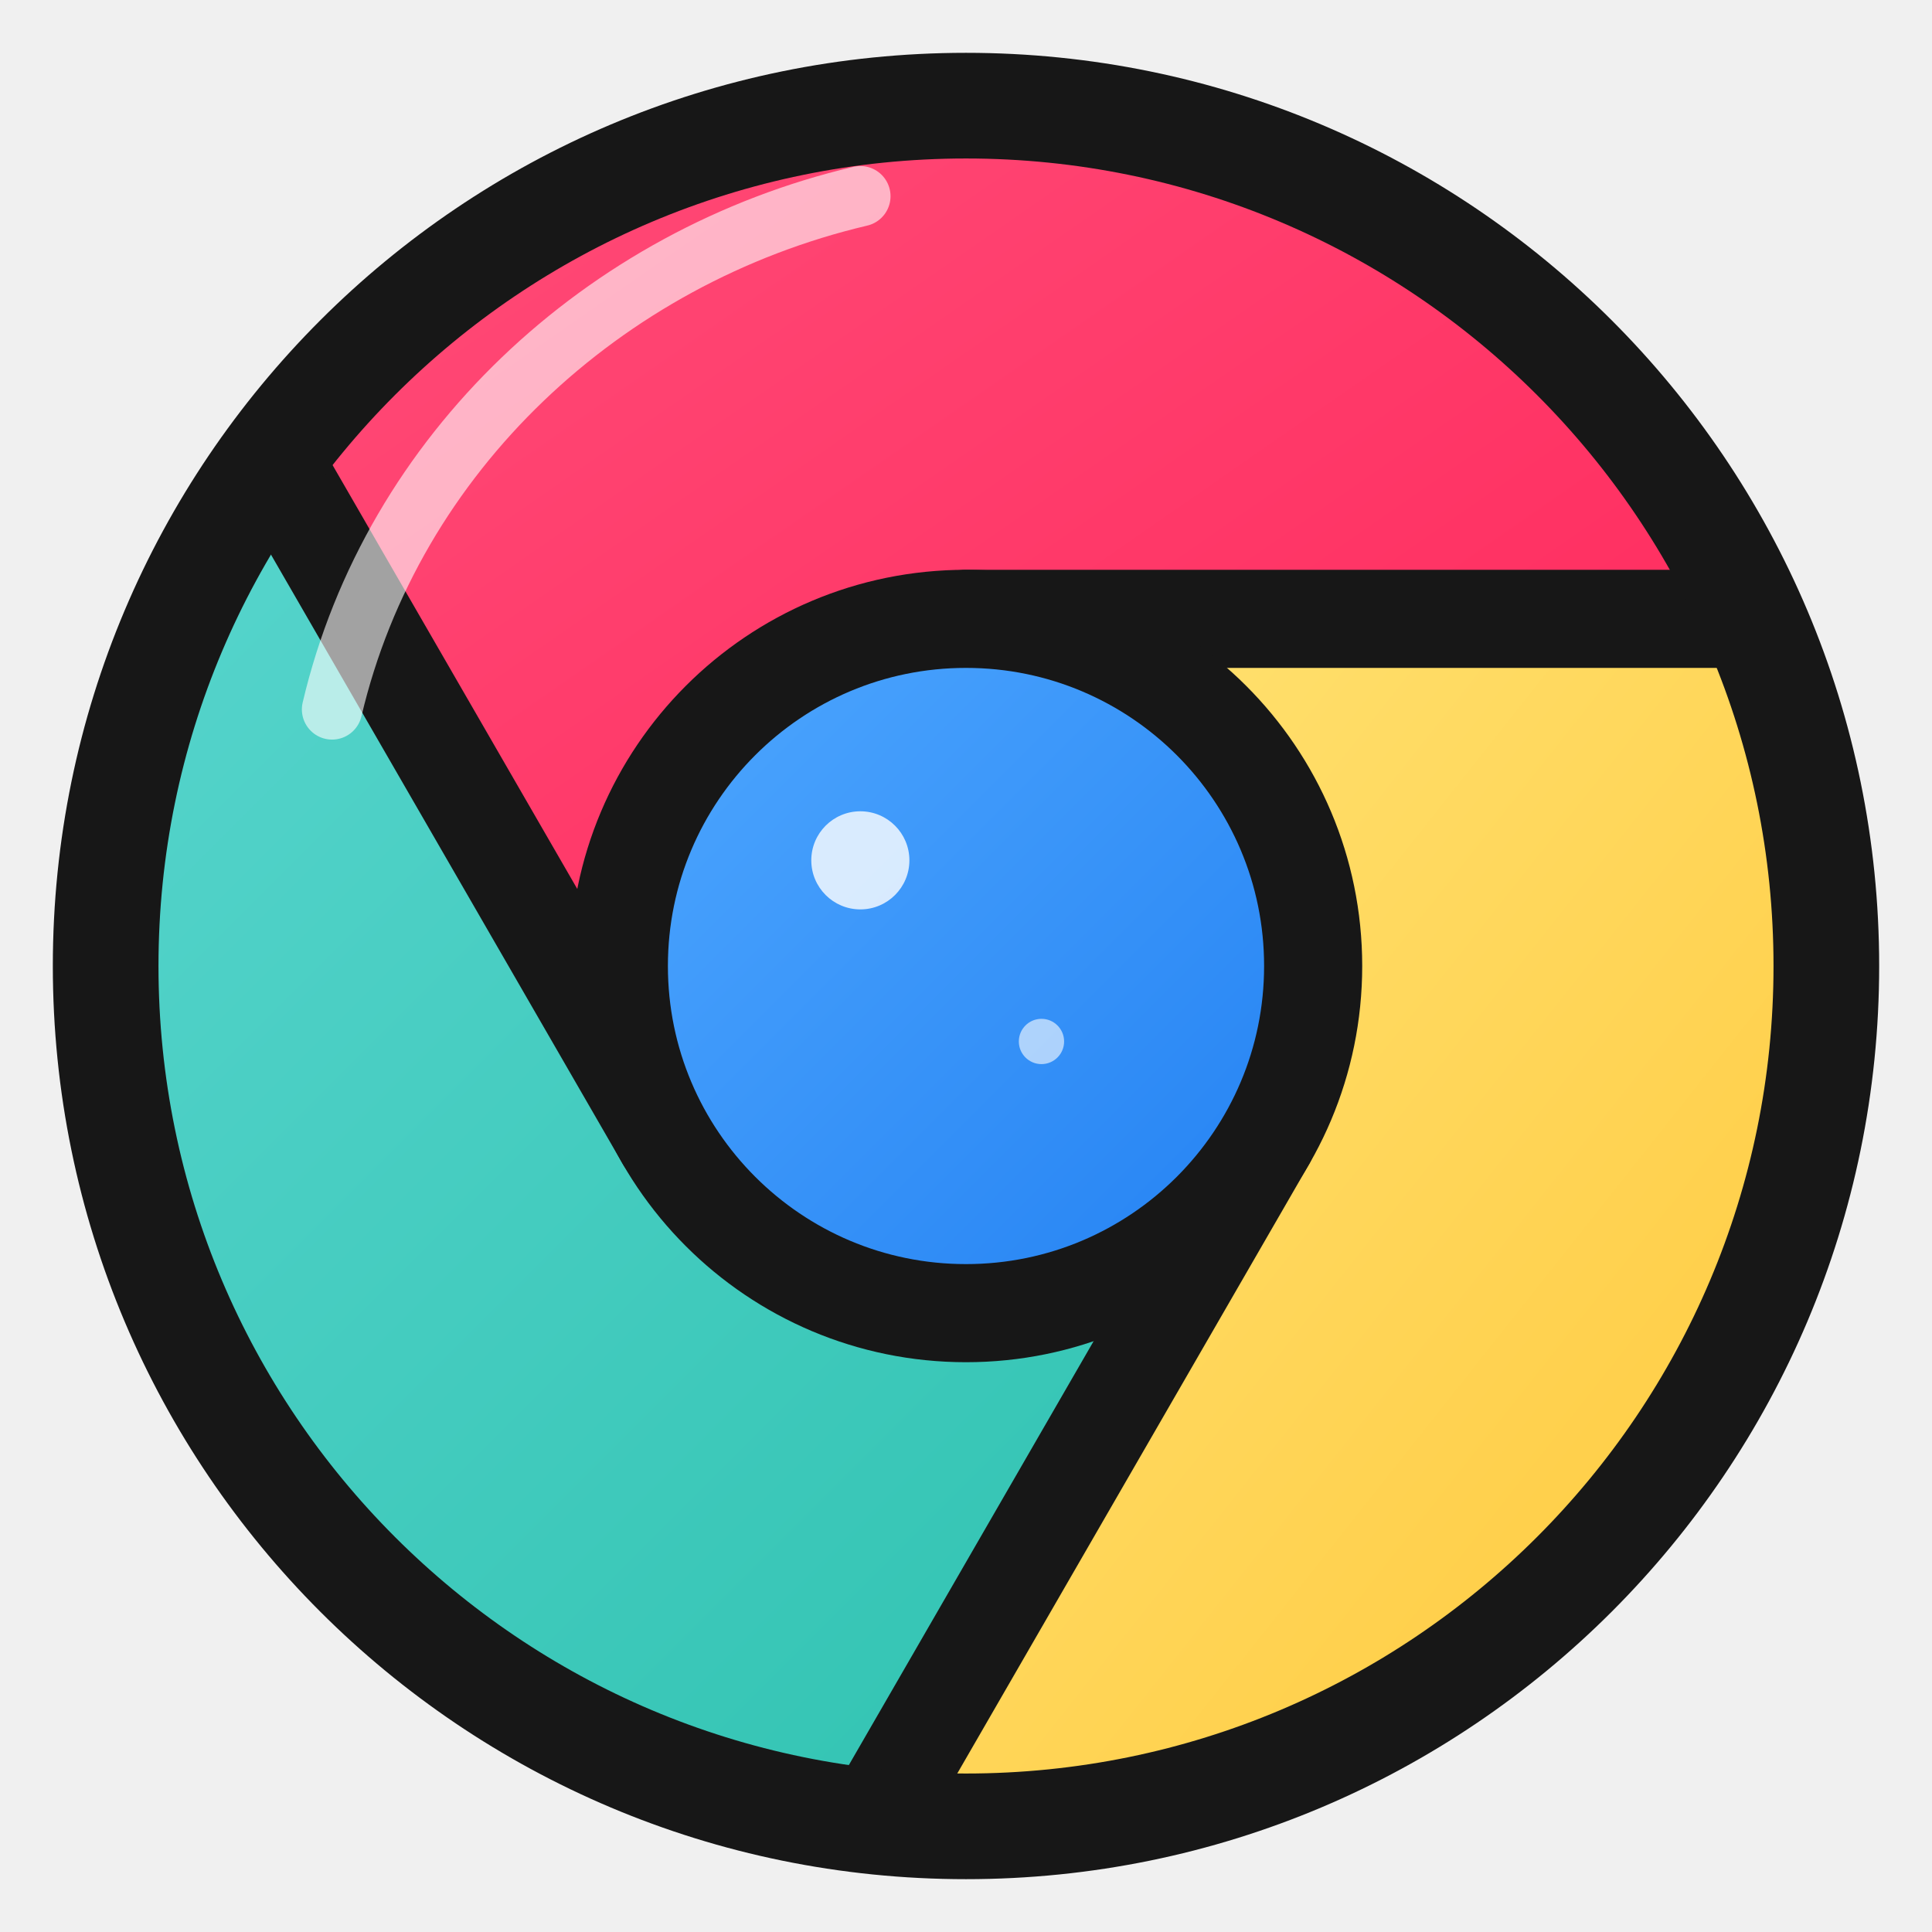
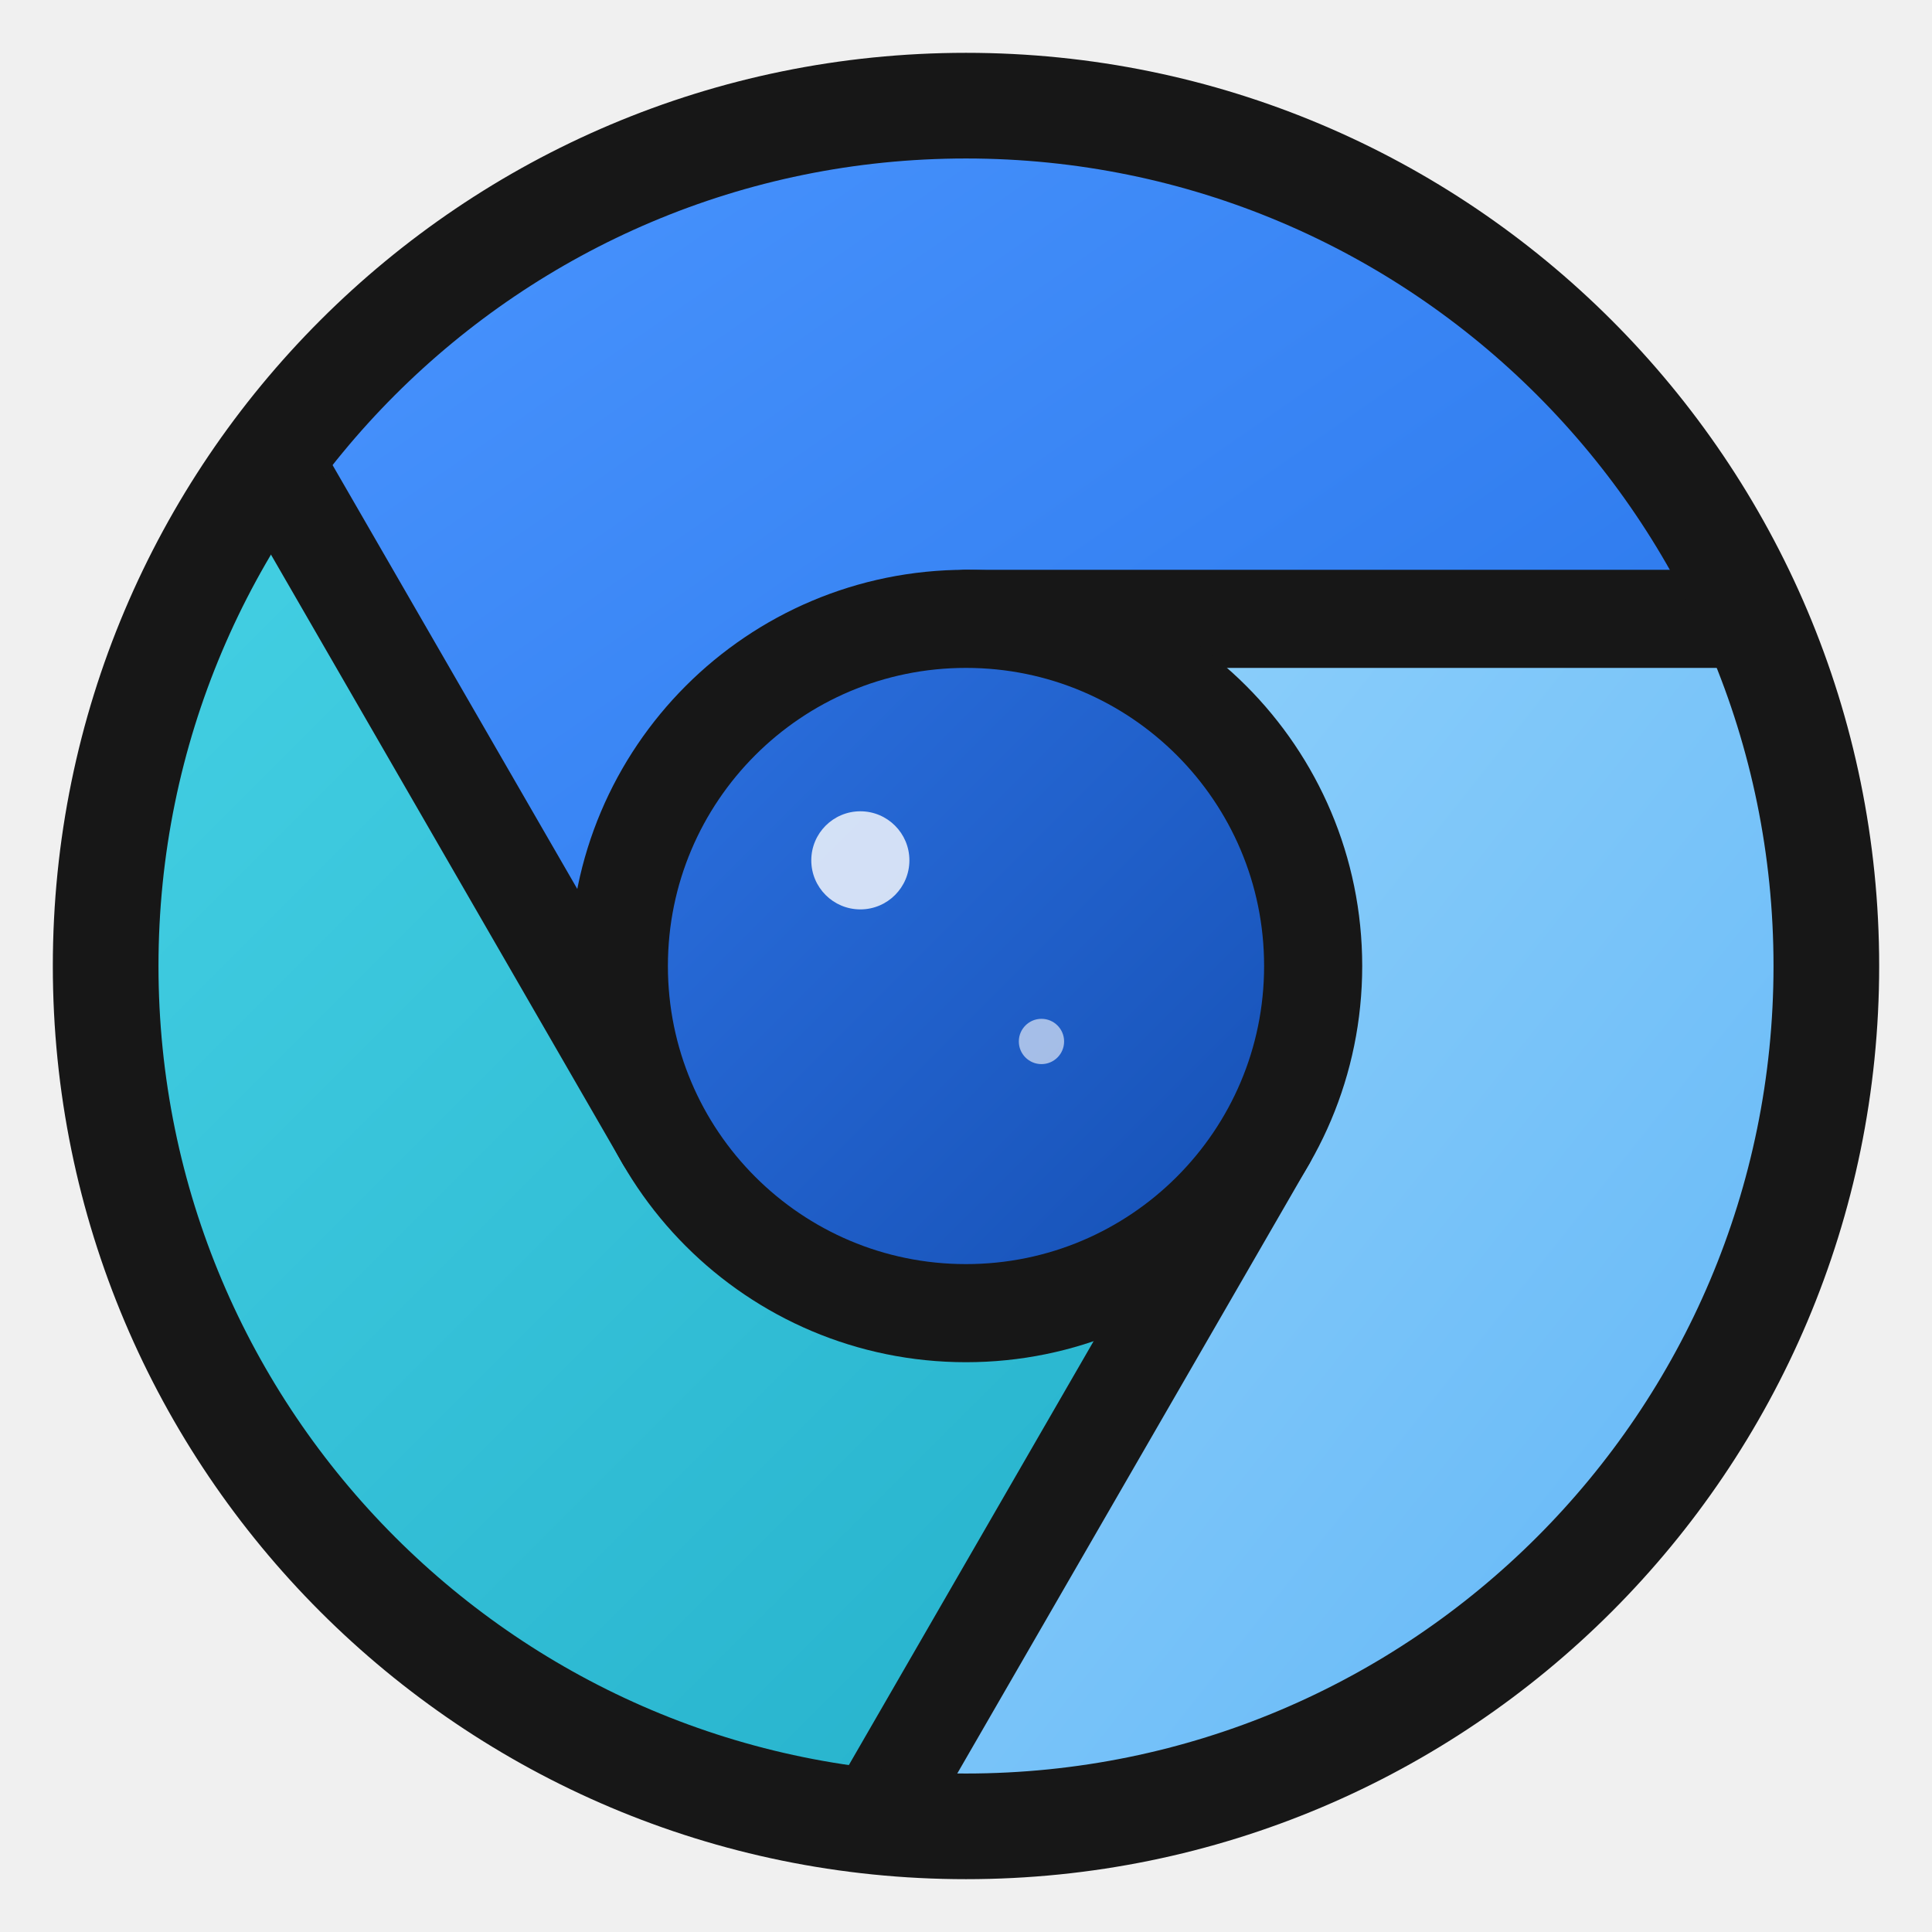
<svg xmlns="http://www.w3.org/2000/svg" viewBox="0 0 256 256" width="256" height="256">
  <defs>
-     <linearGradient id="cr_red" x1="0%" y1="0%" x2="100%" y2="100%">
-       <stop offset="0%" stop-color="#FF4D79" />
-       <stop offset="100%" stop-color="#FF2458" />
+     <linearGradient id="ch_top" x1="0%" y1="0%" x2="100%" y2="100%">
+       <stop offset="0%" stop-color="#4B96FF" />
+       <stop offset="100%" stop-color="#2572E8" />
    </linearGradient>
-     <linearGradient id="cr_yellow" x1="0%" y1="0%" x2="100%" y2="100%">
-       <stop offset="0%" stop-color="#FFE477" />
-       <stop offset="100%" stop-color="#FFC83B" />
+     <linearGradient id="ch_right" x1="0%" y1="0%" x2="100%" y2="100%">
+       <stop offset="0%" stop-color="#93D3FB" />
+       <stop offset="100%" stop-color="#60B5F7" />
    </linearGradient>
-     <linearGradient id="cr_green" x1="0%" y1="0%" x2="100%" y2="100%">
-       <stop offset="0%" stop-color="#5ED8D2" />
-       <stop offset="100%" stop-color="#24BDA8" />
+     <linearGradient id="ch_left" x1="0%" y1="0%" x2="100%" y2="100%">
+       <stop offset="0%" stop-color="#4AD6E8" />
+       <stop offset="100%" stop-color="#1BA7C4" />
    </linearGradient>
-     <linearGradient id="cr_blue" x1="0%" y1="0%" x2="100%" y2="100%">
-       <stop offset="0%" stop-color="#4FA8FF" />
-       <stop offset="100%" stop-color="#2280F2" />
+     <linearGradient id="ch_core" x1="0%" y1="0%" x2="100%" y2="100%">
+       <stop offset="0%" stop-color="#2D72E2" />
+       <stop offset="100%" stop-color="#144EB2" />
    </linearGradient>
  </defs>
-   <circle cx="128.0" cy="128.0" r="114.0" fill="url(#cr_green)" />
-   <path d="M 128.00 82.00            L 232.31 82.00            A 114.0 114.0 0 0 1 115.68 241.33            L 167.84 151.00            A 46.0 46.0 0 0 0 128.00 82.00 Z" fill="url(#cr_yellow)" />
-   <path d="M 88.16 151.00            L 36.01 60.67            A 114.0 114.0 0 0 1 232.31 82.00            L 128.00 82.00            A 46.0 46.0 0 0 0 88.16 151.00 Z" fill="url(#cr_red)" />
+   <circle cx="128.0" cy="128.0" r="114.0" fill="url(#ch_left)" />
+   <path d="M 128.00 82.00            L 232.31 82.00            A 114.0 114.0 0 0 1 115.68 241.33            L 167.84 151.00            A 46.0 46.0 0 0 0 128.00 82.00 Z" fill="url(#ch_right)" />
+   <path d="M 88.16 151.00            L 36.01 60.67            A 114.0 114.0 0 0 1 232.31 82.00            L 128.00 82.00            A 46.0 46.0 0 0 0 88.16 151.00 Z" fill="url(#ch_top)" />
  <line x1="128.00" y1="82.00" x2="232.31" y2="82.00" stroke="#171717" stroke-width="13" stroke-linecap="round" />
  <line x1="167.84" y1="151.00" x2="115.68" y2="241.33" stroke="#171717" stroke-width="13" stroke-linecap="round" />
  <line x1="88.16" y1="151.00" x2="36.01" y2="60.67" stroke="#171717" stroke-width="13" stroke-linecap="round" />
  <circle cx="128.0" cy="128.0" r="114.0" fill="none" stroke="#171717" stroke-width="14" />
-   <circle cx="128.0" cy="128.0" r="46.0" fill="url(#cr_blue)" stroke="#171717" stroke-width="13" />
+   <circle cx="128.0" cy="128.0" r="46.0" fill="url(#ch_core)" stroke="#171717" stroke-width="13" />
  <circle cx="114" cy="114" r="6.5" fill="#FFFFFF" opacity="0.8" />
  <circle cx="138" cy="138" r="3" fill="#FFFFFF" opacity="0.6" />
-   <path d="M 44 94 C 52 60, 80 34, 114 26" fill="none" stroke="#FFFFFF" stroke-width="8" stroke-linecap="round" opacity="0.6" />
</svg>
